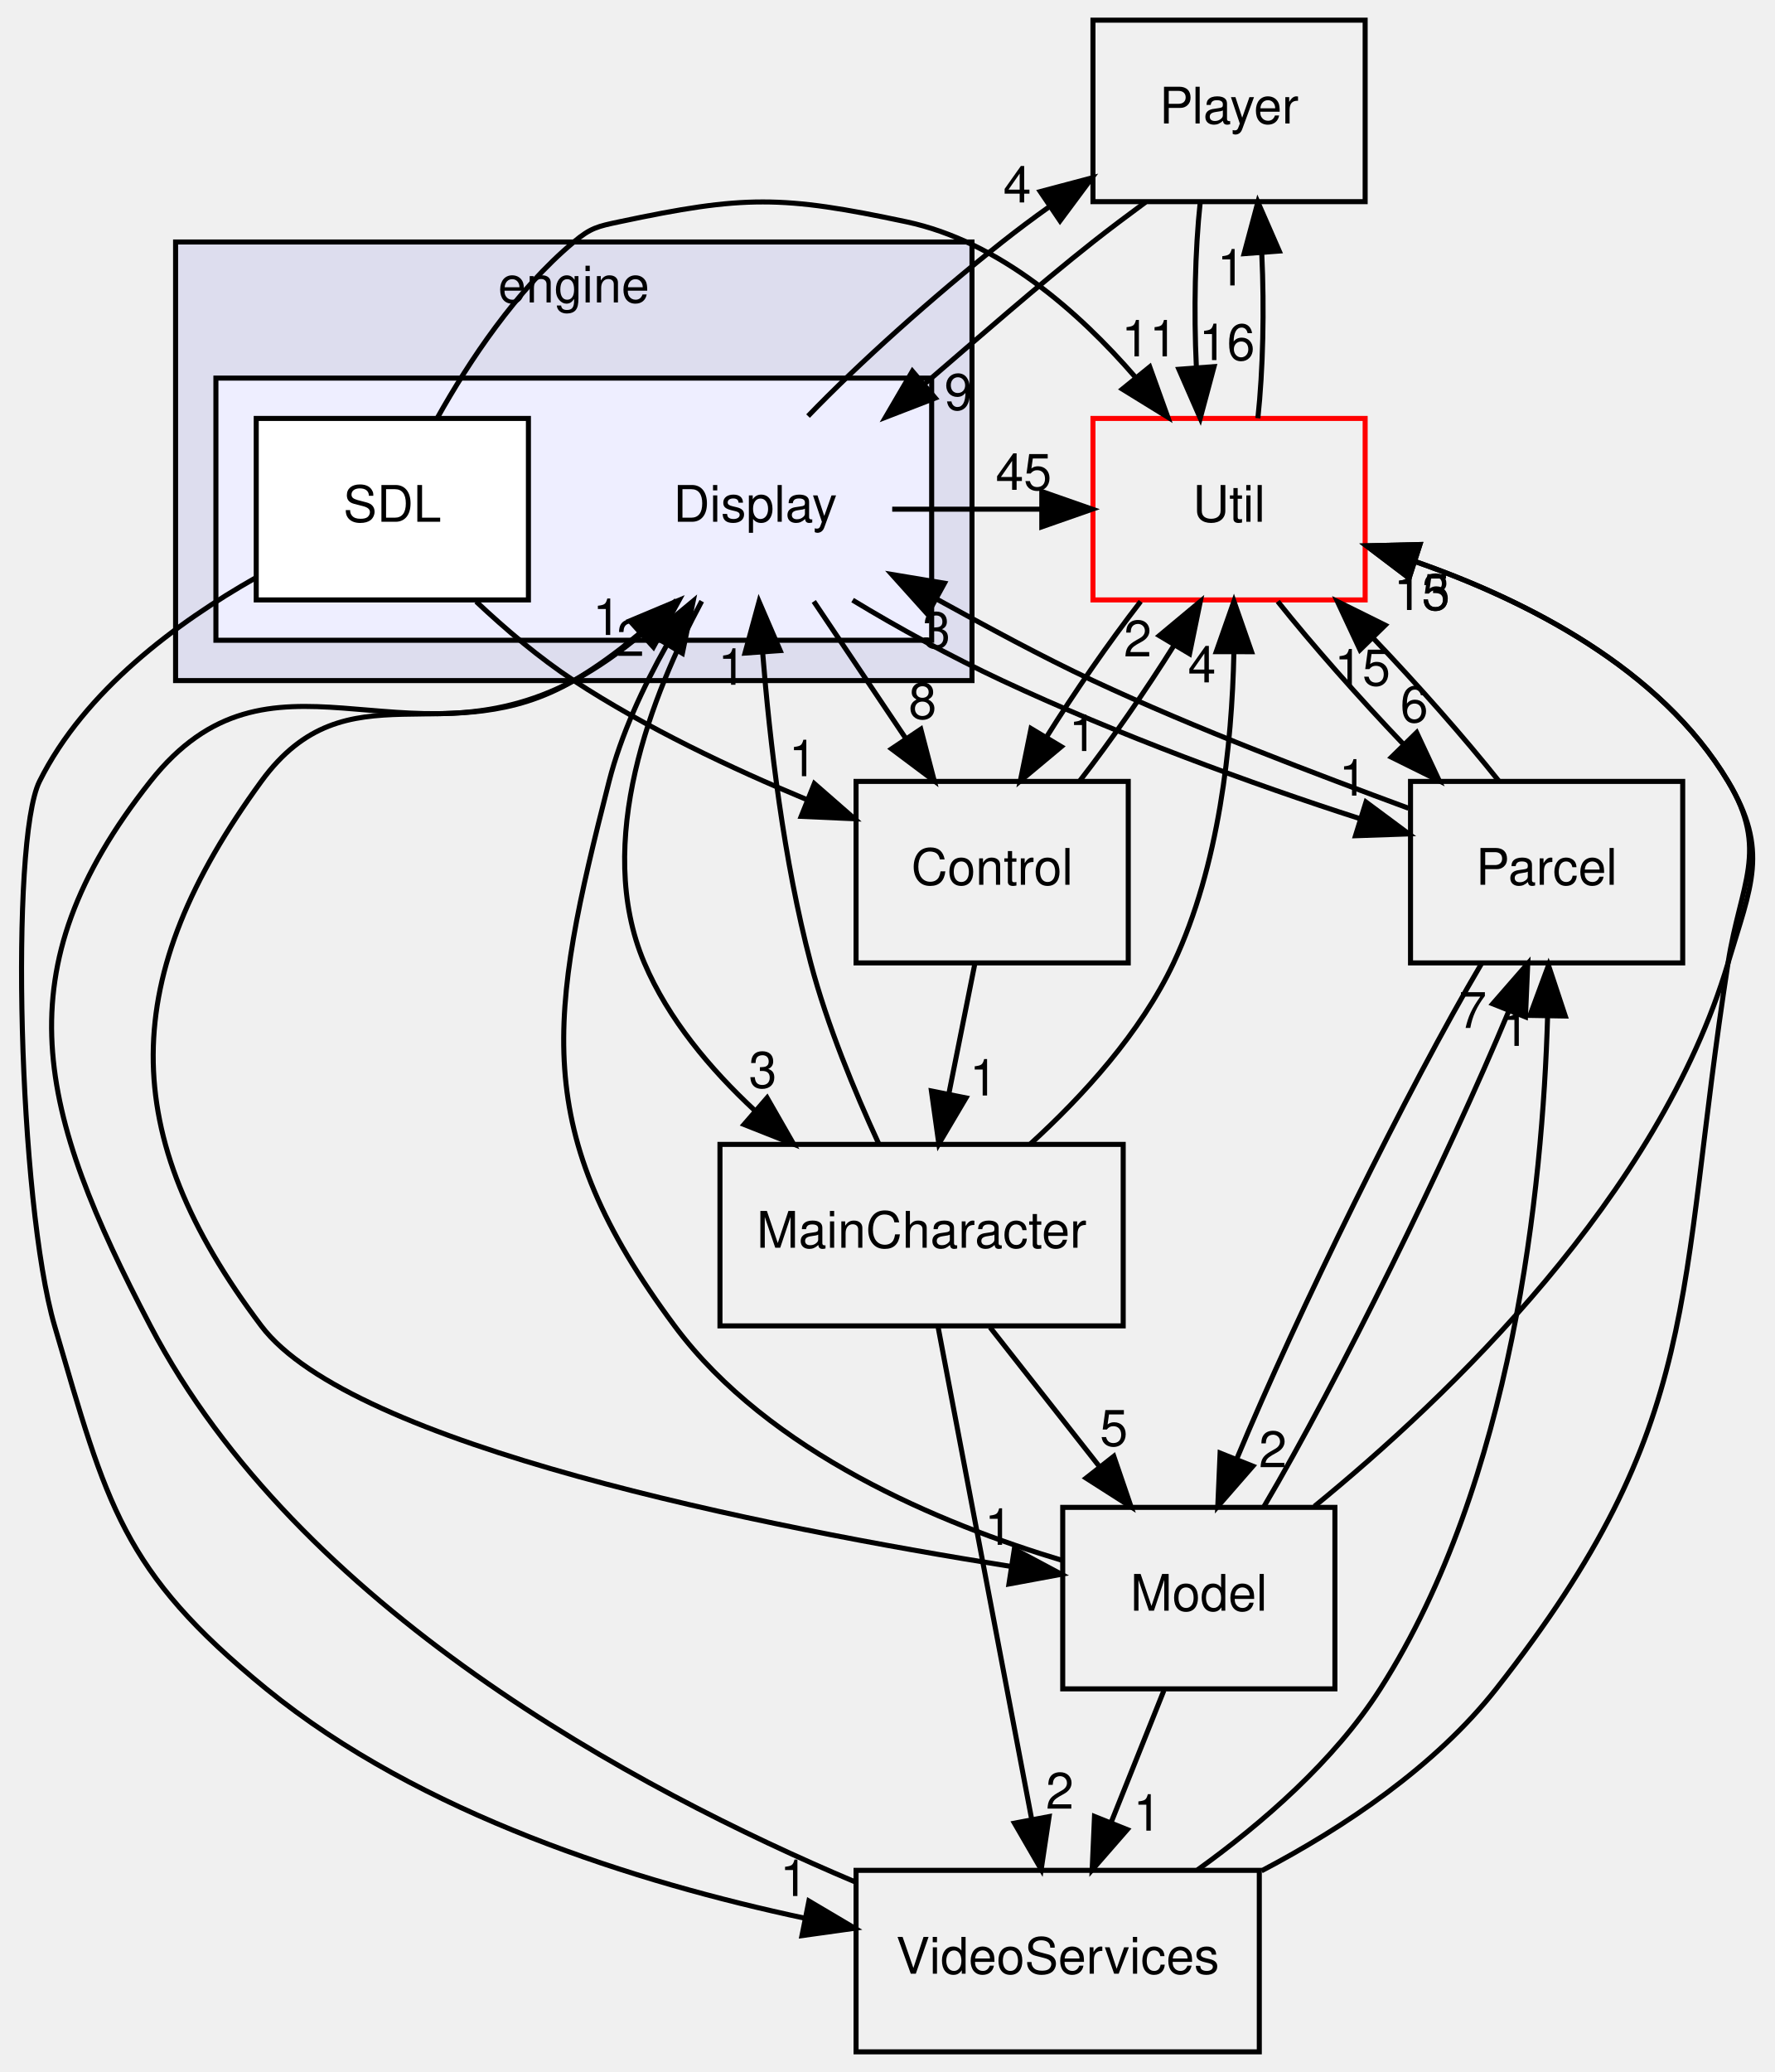
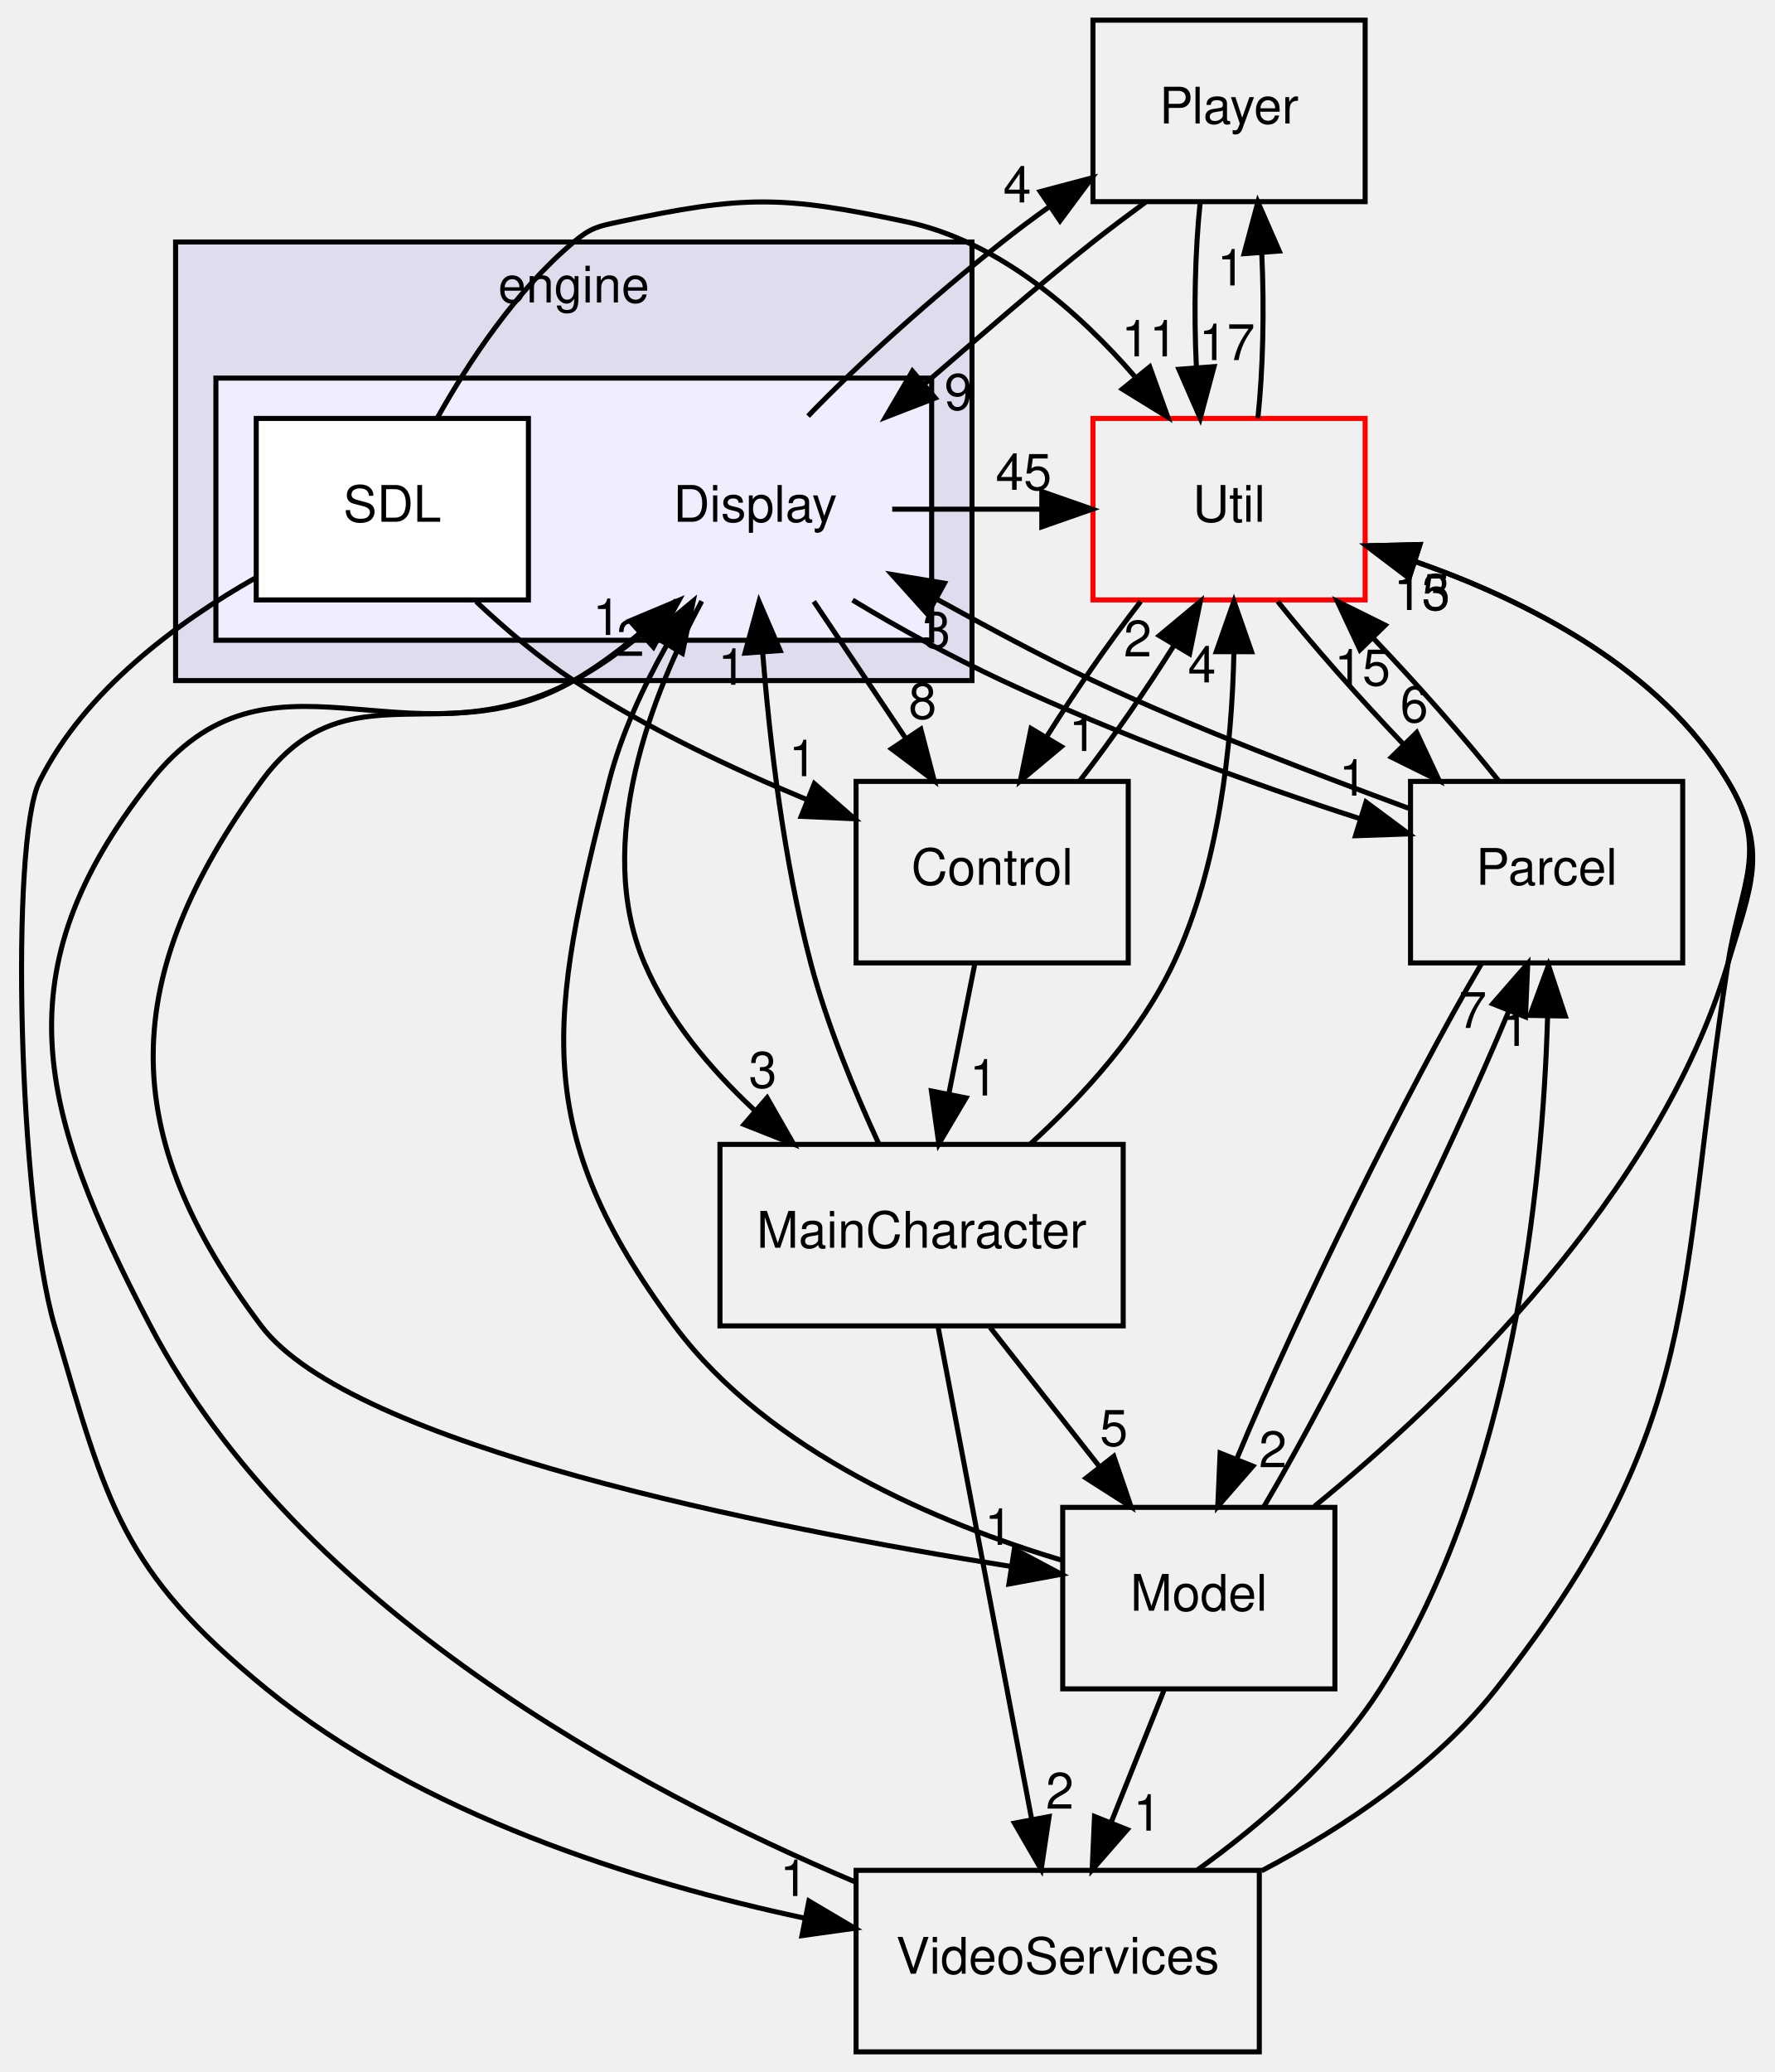
<svg xmlns="http://www.w3.org/2000/svg" xmlns:xlink="http://www.w3.org/1999/xlink" width="352pt" height="411pt" viewBox="0.00 0.00 351.72 411.00">
  <g id="graph0" class="graph" transform="scale(1 1) rotate(0) translate(4 407)">
    <g id="clust1" class="cluster">
      <g id="a_clust1">
        <a xlink:href="dir_996f45160da62e1a3d7f6046fad68f51.html" target="_top" xlink:title="engine">
          <polygon fill="#ddddee" stroke="black" points="30.694,-272 30.694,-359 188.694,-359 188.694,-272 30.694,-272" />
          <text text-anchor="middle" x="109.694" y="-347" font-family="Helvetica,sans-Serif" font-size="10.00">engine</text>
        </a>
      </g>
    </g>
    <g id="clust2" class="cluster">
      <g id="a_clust2">
        <a xlink:href="dir_fde29a0c075bb808199949ecbe7019af.html" target="_top">
          <polygon fill="#eeeeff" stroke="black" points="38.694,-280 38.694,-332 180.694,-332 180.694,-280 38.694,-280" />
        </a>
      </g>
    </g>
    <g id="node1" class="node">
      <text text-anchor="middle" x="145.694" y="-303.5" font-family="Helvetica,sans-Serif" font-size="10.00">Display</text>
    </g>
    <g id="node3" class="node">
      <g id="a_node3">
        <a xlink:href="dir_5e67467c31c591692652f7944cf72ea7.html" target="_top" xlink:title="Player">
          <polygon fill="none" stroke="black" points="266.694,-403 212.694,-403 212.694,-367 266.694,-367 266.694,-403" />
          <text text-anchor="middle" x="239.694" y="-382.5" font-family="Helvetica,sans-Serif" font-size="10.00">Player</text>
        </a>
      </g>
    </g>
    <g id="edge3" class="edge">
      <path fill="none" stroke="black" d="M156.17,-324.467C166.161,-334.858 180.902,-348.097 194.694,-359 197.612,-361.306 200.727,-363.643 203.922,-365.915" />
      <polygon fill="black" stroke="black" points="202.237,-369.001 212.48,-371.711 206.162,-363.205 202.237,-369.001" />
      <g id="a_edge3-headlabel">
        <a xlink:href="dir_000004_000006.html" target="_top" xlink:title="4">
          <text text-anchor="middle" x="197.669" y="-366.837" font-family="Helvetica,sans-Serif" font-size="10.00">4</text>
        </a>
      </g>
    </g>
    <g id="node4" class="node">
      <g id="a_node4">
        <a xlink:href="dir_0934fd95ceeb46aa22ccb2d1831dae0f.html" target="_top" xlink:title="Util">
          <polygon fill="none" stroke="red" points="266.694,-324 212.694,-324 212.694,-288 266.694,-288 266.694,-324" />
          <text text-anchor="middle" x="239.694" y="-303.5" font-family="Helvetica,sans-Serif" font-size="10.00">Util</text>
        </a>
      </g>
    </g>
    <g id="edge4" class="edge">
      <path fill="none" stroke="black" d="M172.866,-306C182.683,-306 192.499,-306 202.315,-306" />
      <polygon fill="black" stroke="black" points="202.545,-309.5 212.545,-306 202.545,-302.5 202.545,-309.5" />
      <g id="a_edge4-headlabel">
        <a xlink:href="dir_000004_000010.html" target="_top" xlink:title="45">
          <text text-anchor="middle" x="198.951" y="-309.839" font-family="Helvetica,sans-Serif" font-size="10.00">45</text>
        </a>
      </g>
    </g>
    <g id="node6" class="node">
      <g id="a_node6">
        <a xlink:href="dir_c8f5c77583f5a8c611b28ad2fa22d3d0.html" target="_top" xlink:title="MainCharacter">
          <polygon fill="none" stroke="black" points="218.694,-180 138.694,-180 138.694,-144 218.694,-144 218.694,-180" />
          <text text-anchor="middle" x="178.694" y="-159.5" font-family="Helvetica,sans-Serif" font-size="10.00">MainCharacter</text>
        </a>
      </g>
    </g>
    <g id="edge5" class="edge">
      <path fill="none" stroke="black" d="M135.075,-287.75C125.239,-269.429 113.544,-239.876 123.694,-216 128.429,-204.862 136.778,-194.93 145.563,-186.759" />
      <polygon fill="black" stroke="black" points="148.046,-189.238 153.315,-180.045 143.464,-183.946 148.046,-189.238" />
      <g id="a_edge5-headlabel">
        <a xlink:href="dir_000004_000019.html" target="_top" xlink:title="3">
          <text text-anchor="middle" x="147.188" y="-191.237" font-family="Helvetica,sans-Serif" font-size="10.00">3</text>
        </a>
      </g>
    </g>
    <g id="node7" class="node">
      <g id="a_node7">
        <a xlink:href="dir_8a4097456790b4234ac847b719729965.html" target="_top" xlink:title="Model">
          <polygon fill="none" stroke="black" points="260.694,-108 206.694,-108 206.694,-72 260.694,-72 260.694,-108" />
          <text text-anchor="middle" x="233.694" y="-87.5" font-family="Helvetica,sans-Serif" font-size="10.00">Model</text>
        </a>
      </g>
    </g>
    <g id="edge6" class="edge">
      <path fill="none" stroke="black" d="M130.046,-287.923C124.119,-282.232 117.022,-276.264 109.694,-272 84.669,-257.438 64.738,-275.406 47.694,-252 19.439,-213.197 18.775,-182.31 47.694,-144 65.589,-120.294 147.582,-104.041 196.533,-96.262" />
      <polygon fill="black" stroke="black" points="197.094,-99.717 206.442,-94.731 196.025,-92.799 197.094,-99.717" />
      <g id="a_edge6-headlabel">
        <a xlink:href="dir_000004_000016.html" target="_top" xlink:title="1">
          <text text-anchor="middle" x="193.975" y="-100.572" font-family="Helvetica,sans-Serif" font-size="10.00">1</text>
        </a>
      </g>
    </g>
    <g id="node8" class="node">
      <g id="a_node8">
        <a xlink:href="dir_26ccc65b240ef770bfb5832383ef26b1.html" target="_top" xlink:title="Control">
          <polygon fill="none" stroke="black" points="219.694,-252 165.694,-252 165.694,-216 219.694,-216 219.694,-252" />
          <text text-anchor="middle" x="192.694" y="-231.5" font-family="Helvetica,sans-Serif" font-size="10.00">Control</text>
        </a>
      </g>
    </g>
    <g id="edge7" class="edge">
      <path fill="none" stroke="black" d="M157.312,-287.697C162.833,-279.474 169.541,-269.483 175.626,-260.421" />
      <polygon fill="black" stroke="black" points="178.541,-262.358 181.21,-252.104 172.73,-258.456 178.541,-262.358" />
      <g id="a_edge7-headlabel">
        <a xlink:href="dir_000004_000003.html" target="_top" xlink:title="8">
          <text text-anchor="middle" x="178.895" y="-264.425" font-family="Helvetica,sans-Serif" font-size="10.00">8</text>
        </a>
      </g>
    </g>
    <g id="node9" class="node">
      <g id="a_node9">
        <a xlink:href="dir_54f9da0a70d763287d8f71c22d40778c.html" target="_top" xlink:title="Parcel">
          <polygon fill="none" stroke="black" points="329.694,-252 275.694,-252 275.694,-216 329.694,-216 329.694,-252" />
          <text text-anchor="middle" x="302.694" y="-231.5" font-family="Helvetica,sans-Serif" font-size="10.00">Parcel</text>
        </a>
      </g>
    </g>
    <g id="edge8" class="edge">
      <path fill="none" stroke="black" d="M165.011,-287.963C173.945,-282.53 184.62,-276.712 194.694,-272 217.508,-261.33 244.318,-251.465 265.668,-244.609" />
      <polygon fill="black" stroke="black" points="266.858,-247.905 275.364,-241.587 264.775,-241.222 266.858,-247.905" />
      <g id="a_edge8-headlabel">
        <a xlink:href="dir_000004_000011.html" target="_top" xlink:title="1">
          <text text-anchor="middle" x="264.271" y="-249.185" font-family="Helvetica,sans-Serif" font-size="10.00">1</text>
        </a>
      </g>
    </g>
    <g id="node2" class="node">
      <g id="a_node2">
        <a xlink:href="dir_623788258ca4f14dab01c22275174f6c.html" target="_top" xlink:title="SDL">
          <polygon fill="white" stroke="black" points="100.694,-324 46.694,-324 46.694,-288 100.694,-288 100.694,-324" />
          <text text-anchor="middle" x="73.694" y="-303.5" font-family="Helvetica,sans-Serif" font-size="10.00">SDL</text>
        </a>
      </g>
    </g>
    <g id="edge28" class="edge">
      <path fill="none" stroke="black" d="M82.637,-324.125C88.93,-335.368 98.257,-349.441 109.694,-359 113.053,-361.807 114.412,-362.091 118.694,-363 143.476,-368.259 150.913,-368.259 175.694,-363 194.015,-359.112 209.792,-345.267 221.098,-332.196" />
      <polygon fill="black" stroke="black" points="223.959,-334.224 227.542,-324.254 218.524,-329.814 223.959,-334.224" />
      <g id="a_edge28-headlabel">
        <a xlink:href="dir_000020_000010.html" target="_top" xlink:title="11">
          <text text-anchor="middle" x="223.899" y="-336.305" font-family="Helvetica,sans-Serif" font-size="10.00">11</text>
        </a>
      </g>
    </g>
    <g id="node5" class="node">
      <g id="a_node5">
        <a xlink:href="dir_6c0c9a026e8202e772c067025956487c.html" target="_top" xlink:title="VideoServices">
          <polygon fill="none" stroke="black" points="245.694,-36 165.694,-36 165.694,-0 245.694,-0 245.694,-36" />
          <text text-anchor="middle" x="205.694" y="-15.5" font-family="Helvetica,sans-Serif" font-size="10.00">VideoServices</text>
        </a>
      </g>
    </g>
    <g id="edge29" class="edge">
      <path fill="none" stroke="black" d="M46.639,-292.423C30.983,-283.545 12.652,-270.017 3.694,-252 -2.211,-240.122 -0.46,-168.432 6.694,-144 17.105,-108.446 19.985,-95.414 48.694,-72 79.303,-47.037 122.239,-33.605 155.475,-26.517" />
      <polygon fill="black" stroke="black" points="156.337,-29.913 165.454,-24.515 154.96,-23.05 156.337,-29.913" />
      <g id="a_edge29-headlabel">
        <a xlink:href="dir_000020_000008.html" target="_top" xlink:title="1">
          <text text-anchor="middle" x="153.372" y="-30.904" font-family="Helvetica,sans-Serif" font-size="10.00">1</text>
        </a>
      </g>
    </g>
    <g id="edge30" class="edge">
      <path fill="none" stroke="black" d="M90.328,-287.674C96.125,-282.222 102.889,-276.465 109.694,-272 123.978,-262.629 141.027,-254.566 155.948,-248.38" />
      <polygon fill="black" stroke="black" points="157.416,-251.563 165.395,-244.592 154.81,-245.066 157.416,-251.563" />
      <g id="a_edge30-headlabel">
        <a xlink:href="dir_000020_000003.html" target="_top" xlink:title="1">
          <text text-anchor="middle" x="155.136" y="-253.036" font-family="Helvetica,sans-Serif" font-size="10.00">1</text>
        </a>
      </g>
    </g>
    <g id="edge1" class="edge">
      <path fill="none" stroke="black" d="M223.135,-366.904C219.64,-364.325 216.037,-361.643 212.694,-359 201.619,-350.245 189.932,-339.983 179.364,-330.9" />
      <polygon fill="black" stroke="black" points="181.411,-328.046 171.528,-324.228 176.873,-333.376 181.411,-328.046" />
      <g id="a_edge1-headlabel">
        <a xlink:href="dir_000006_000004.html" target="_top" xlink:title="9">
          <text text-anchor="middle" x="185.989" y="-325.715" font-family="Helvetica,sans-Serif" font-size="10.00">9</text>
        </a>
      </g>
    </g>
    <g id="edge2" class="edge">
      <path fill="none" stroke="black" d="M233.974,-366.911C232.943,-357.341 232.686,-345.183 233.204,-334.323" />
      <polygon fill="black" stroke="black" points="236.717,-334.276 233.979,-324.041 229.737,-333.749 236.717,-334.276" />
      <g id="a_edge2-headlabel">
-         <a xlink:href="dir_000006_000010.html" target="_top" xlink:title="16">
-           <text text-anchor="middle" x="239.278" y="-335.574" font-family="Helvetica,sans-Serif" font-size="10.00">16</text>
+         <a xlink:href="dir_000006_000010.html" target="_top" xlink:title="17">
+           <text text-anchor="middle" x="239.278" y="-335.574" font-family="Helvetica,sans-Serif" font-size="10.00">17</text>
        </a>
      </g>
    </g>
    <g id="edge9" class="edge">
      <path fill="none" stroke="black" d="M245.409,-324.041C246.443,-333.603 246.702,-345.759 246.187,-356.622" />
      <polygon fill="black" stroke="black" points="242.673,-356.677 245.414,-366.911 249.654,-357.202 242.673,-356.677" />
      <g id="a_edge9-headlabel">
        <a xlink:href="dir_000010_000006.html" target="_top" xlink:title="1">
          <text text-anchor="middle" x="240.111" y="-350.38" font-family="Helvetica,sans-Serif" font-size="10.00">1</text>
        </a>
      </g>
    </g>
    <g id="edge10" class="edge">
      <path fill="none" stroke="black" d="M222.16,-287.697C215.857,-279.559 209.024,-269.689 203.417,-260.701" />
      <polygon fill="black" stroke="black" points="206.415,-258.896 198.283,-252.104 200.405,-262.485 206.415,-258.896" />
      <g id="a_edge10-headlabel">
        <a xlink:href="dir_000010_000003.html" target="_top" xlink:title="1">
          <text text-anchor="middle" x="210.696" y="-258.026" font-family="Helvetica,sans-Serif" font-size="10.00">1</text>
        </a>
      </g>
    </g>
    <g id="edge11" class="edge">
      <path fill="none" stroke="black" d="M249.351,-287.697C256.174,-279.135 265.423,-268.656 274.358,-259.304" />
      <polygon fill="black" stroke="black" points="276.912,-261.699 281.405,-252.104 271.909,-256.803 276.912,-261.699" />
      <g id="a_edge11-headlabel">
        <a xlink:href="dir_000010_000011.html" target="_top" xlink:title="6">
          <text text-anchor="middle" x="276.427" y="-263.754" font-family="Helvetica,sans-Serif" font-size="10.00">6</text>
        </a>
      </g>
    </g>
    <g id="edge12" class="edge">
      <path fill="none" stroke="black" d="M165.448,-33.735C121.96,-52.091 54.965,-88.036 25.694,-144 3.448,-186.533 -4.058,-214.333 25.694,-252 49.481,-282.116 75.794,-254.012 109.694,-272 114.349,-274.47 118.866,-277.686 123.038,-281.14" />
      <polygon fill="black" stroke="black" points="120.809,-283.843 130.579,-287.942 125.497,-278.646 120.809,-283.843" />
      <g id="a_edge12-headlabel">
        <a xlink:href="dir_000008_000004.html" target="_top" xlink:title="1">
          <text text-anchor="middle" x="116.238" y="-281.044" font-family="Helvetica,sans-Serif" font-size="10.00">1</text>
        </a>
      </g>
    </g>
    <g id="edge13" class="edge">
      <path fill="none" stroke="black" d="M246.129,-35.897C262.59,-44.555 280.558,-56.569 292.694,-72 334.227,-124.811 328.349,-149.615 338.694,-216 341.158,-231.809 346.915,-238.274 338.694,-252 325.256,-274.437 298.717,-287.912 276.497,-295.658" />
      <polygon fill="black" stroke="black" points="275.415,-292.329 266.973,-298.73 277.564,-298.991 275.415,-292.329" />
      <g id="a_edge13-headlabel">
        <a xlink:href="dir_000008_000010.html" target="_top" xlink:title="13">
          <text text-anchor="middle" x="277.964" y="-286.023" font-family="Helvetica,sans-Serif" font-size="10.00">13</text>
        </a>
      </g>
    </g>
    <g id="edge14" class="edge">
      <path fill="none" stroke="black" d="M233.446,-36.094C246.215,-45.274 260.528,-57.655 269.694,-72 296.033,-113.221 301.894,-171.44 302.892,-205.402" />
      <polygon fill="black" stroke="black" points="299.395,-205.585 303.065,-215.523 306.394,-205.465 299.395,-205.585" />
      <g id="a_edge14-headlabel">
        <a xlink:href="dir_000008_000011.html" target="_top" xlink:title="1">
          <text text-anchor="middle" x="296.495" y="-199.539" font-family="Helvetica,sans-Serif" font-size="10.00">1</text>
        </a>
      </g>
    </g>
    <g id="edge15" class="edge">
      <path fill="none" stroke="black" d="M170.136,-180.253C165.45,-190.421 159.95,-203.671 156.694,-216 151.336,-236.29 148.57,-259.886 147.153,-277.683" />
      <polygon fill="black" stroke="black" points="143.66,-277.456 146.449,-287.677 150.643,-277.948 143.66,-277.456" />
      <g id="a_edge15-headlabel">
        <a xlink:href="dir_000019_000004.html" target="_top" xlink:title="1">
          <text text-anchor="middle" x="141.081" y="-271.171" font-family="Helvetica,sans-Serif" font-size="10.00">1</text>
        </a>
      </g>
    </g>
    <g id="edge16" class="edge">
      <path fill="none" stroke="black" d="M200.308,-180.116C210.653,-189.551 222.18,-202.149 228.694,-216 237.736,-235.224 240.264,-259.24 240.653,-277.478" />
      <polygon fill="black" stroke="black" points="237.154,-277.734 240.664,-287.731 244.154,-277.727 237.154,-277.734" />
      <g id="a_edge16-headlabel">
        <a xlink:href="dir_000019_000010.html" target="_top" xlink:title="4">
          <text text-anchor="middle" x="234.311" y="-271.642" font-family="Helvetica,sans-Serif" font-size="10.00">4</text>
        </a>
      </g>
    </g>
    <g id="edge17" class="edge">
      <path fill="none" stroke="black" d="M181.951,-143.871C186.553,-119.67 195.006,-75.211 200.486,-46.393" />
      <polygon fill="black" stroke="black" points="203.996,-46.667 202.426,-36.189 197.119,-45.359 203.996,-46.667" />
      <g id="a_edge17-headlabel">
        <a xlink:href="dir_000019_000008.html" target="_top" xlink:title="2">
          <text text-anchor="middle" x="206.114" y="-48.229" font-family="Helvetica,sans-Serif" font-size="10.00">2</text>
        </a>
      </g>
    </g>
    <g id="edge18" class="edge">
      <path fill="none" stroke="black" d="M192.29,-143.697C198.817,-135.389 206.762,-125.277 213.941,-116.141" />
      <polygon fill="black" stroke="black" points="216.829,-118.13 220.255,-108.104 211.325,-113.805 216.829,-118.13" />
      <g id="a_edge18-headlabel">
        <a xlink:href="dir_000019_000016.html" target="_top" xlink:title="5">
          <text text-anchor="middle" x="216.841" y="-120.211" font-family="Helvetica,sans-Serif" font-size="10.00">5</text>
        </a>
      </g>
    </g>
    <g id="edge19" class="edge">
      <path fill="none" stroke="black" d="M206.652,-97.466C182.603,-104.677 148.429,-118.788 129.694,-144 100.858,-182.806 104.717,-205.16 116.694,-252 119.073,-261.303 123.459,-270.73 128.112,-279.003" />
      <polygon fill="black" stroke="black" points="125.238,-281.014 133.387,-287.784 131.238,-277.41 125.238,-281.014" />
      <g id="a_edge19-headlabel">
        <a xlink:href="dir_000016_000004.html" target="_top" xlink:title="2">
          <text text-anchor="middle" x="120.953" y="-276.895" font-family="Helvetica,sans-Serif" font-size="10.00">2</text>
        </a>
      </g>
    </g>
    <g id="edge20" class="edge">
      <path fill="none" stroke="black" d="M256.63,-108.207C283.161,-129.85 324.955,-169.819 338.694,-216 343.257,-231.336 346.915,-238.274 338.694,-252 325.256,-274.437 298.717,-287.912 276.497,-295.658" />
      <polygon fill="black" stroke="black" points="275.415,-292.329 266.973,-298.73 277.564,-298.991 275.415,-292.329" />
      <g id="a_edge20-headlabel">
        <a xlink:href="dir_000016_000010.html" target="_top" xlink:title="15">
          <text text-anchor="middle" x="277.964" y="-286.023" font-family="Helvetica,sans-Serif" font-size="10.00">15</text>
        </a>
      </g>
    </g>
    <g id="edge21" class="edge">
      <path fill="none" stroke="black" d="M226.773,-71.697C223.619,-63.813 219.816,-54.304 216.313,-45.546" />
      <polygon fill="black" stroke="black" points="219.5,-44.089 212.536,-36.104 213,-46.689 219.5,-44.089" />
      <g id="a_edge21-headlabel">
        <a xlink:href="dir_000016_000008.html" target="_top" xlink:title="1">
          <text text-anchor="middle" x="223.471" y="-43.872" font-family="Helvetica,sans-Serif" font-size="10.00">1</text>
        </a>
      </g>
    </g>
    <g id="edge22" class="edge">
      <path fill="none" stroke="black" d="M246.638,-108.189C261.095,-132.638 283.248,-177.673 295.188,-206.436" />
      <polygon fill="black" stroke="black" points="291.996,-207.883 298.956,-215.871 298.497,-205.287 291.996,-207.883" />
      <g id="a_edge22-headlabel">
        <a xlink:href="dir_000016_000011.html" target="_top" xlink:title="7">
          <text text-anchor="middle" x="288.027" y="-203.097" font-family="Helvetica,sans-Serif" font-size="10.00">7</text>
        </a>
      </g>
    </g>
    <g id="edge23" class="edge">
      <path fill="none" stroke="black" d="M210.074,-252.104C216.368,-260.214 223.207,-270.076 228.834,-279.078" />
      <polygon fill="black" stroke="black" points="225.853,-280.914 233.992,-287.697 231.859,-277.319 225.853,-280.914" />
      <g id="a_edge23-headlabel">
        <a xlink:href="dir_000003_000010.html" target="_top" xlink:title="2">
          <text text-anchor="middle" x="221.571" y="-276.787" font-family="Helvetica,sans-Serif" font-size="10.00">2</text>
        </a>
      </g>
    </g>
    <g id="edge24" class="edge">
      <path fill="none" stroke="black" d="M189.234,-215.697C187.691,-207.983 185.837,-198.712 184.117,-190.112" />
      <polygon fill="black" stroke="black" points="187.508,-189.224 182.115,-180.104 180.644,-190.597 187.508,-189.224" />
      <g id="a_edge24-headlabel">
        <a xlink:href="dir_000003_000019.html" target="_top" xlink:title="1">
          <text text-anchor="middle" x="190.997" y="-189.692" font-family="Helvetica,sans-Serif" font-size="10.00">1</text>
        </a>
      </g>
    </g>
    <g id="edge25" class="edge">
      <path fill="none" stroke="black" d="M275.29,-246.679C257.175,-253.379 233.304,-262.361 212.694,-272 202.49,-276.772 191.67,-282.68 181.681,-288.172" />
      <polygon fill="black" stroke="black" points="179.866,-285.176 172.783,-293.055 183.233,-291.313 179.866,-285.176" />
      <g id="a_edge25-headlabel">
        <a xlink:href="dir_000011_000004.html" target="_top" xlink:title="3">
          <text text-anchor="middle" x="181.652" y="-278.458" font-family="Helvetica,sans-Serif" font-size="10.00">3</text>
        </a>
      </g>
    </g>
    <g id="edge26" class="edge">
      <path fill="none" stroke="black" d="M293.195,-252.104C286.411,-260.636 277.179,-271.108 268.238,-280.478" />
      <polygon fill="black" stroke="black" points="265.669,-278.098 261.183,-287.697 270.676,-282.991 265.669,-278.098" />
      <g id="a_edge26-headlabel">
        <a xlink:href="dir_000011_000010.html" target="_top" xlink:title="15">
          <text text-anchor="middle" x="266.151" y="-271.043" font-family="Helvetica,sans-Serif" font-size="10.00">15</text>
        </a>
      </g>
    </g>
    <g id="edge27" class="edge">
      <path fill="none" stroke="black" d="M289.787,-215.871C275.342,-191.457 253.187,-146.426 241.23,-117.635" />
      <polygon fill="black" stroke="black" points="244.417,-116.177 237.456,-108.189 237.916,-118.774 244.417,-116.177" />
      <g id="a_edge27-headlabel">
        <a xlink:href="dir_000011_000016.html" target="_top" xlink:title="2">
          <text text-anchor="middle" x="248.387" y="-115.961" font-family="Helvetica,sans-Serif" font-size="10.00">2</text>
        </a>
      </g>
    </g>
  </g>
</svg>
